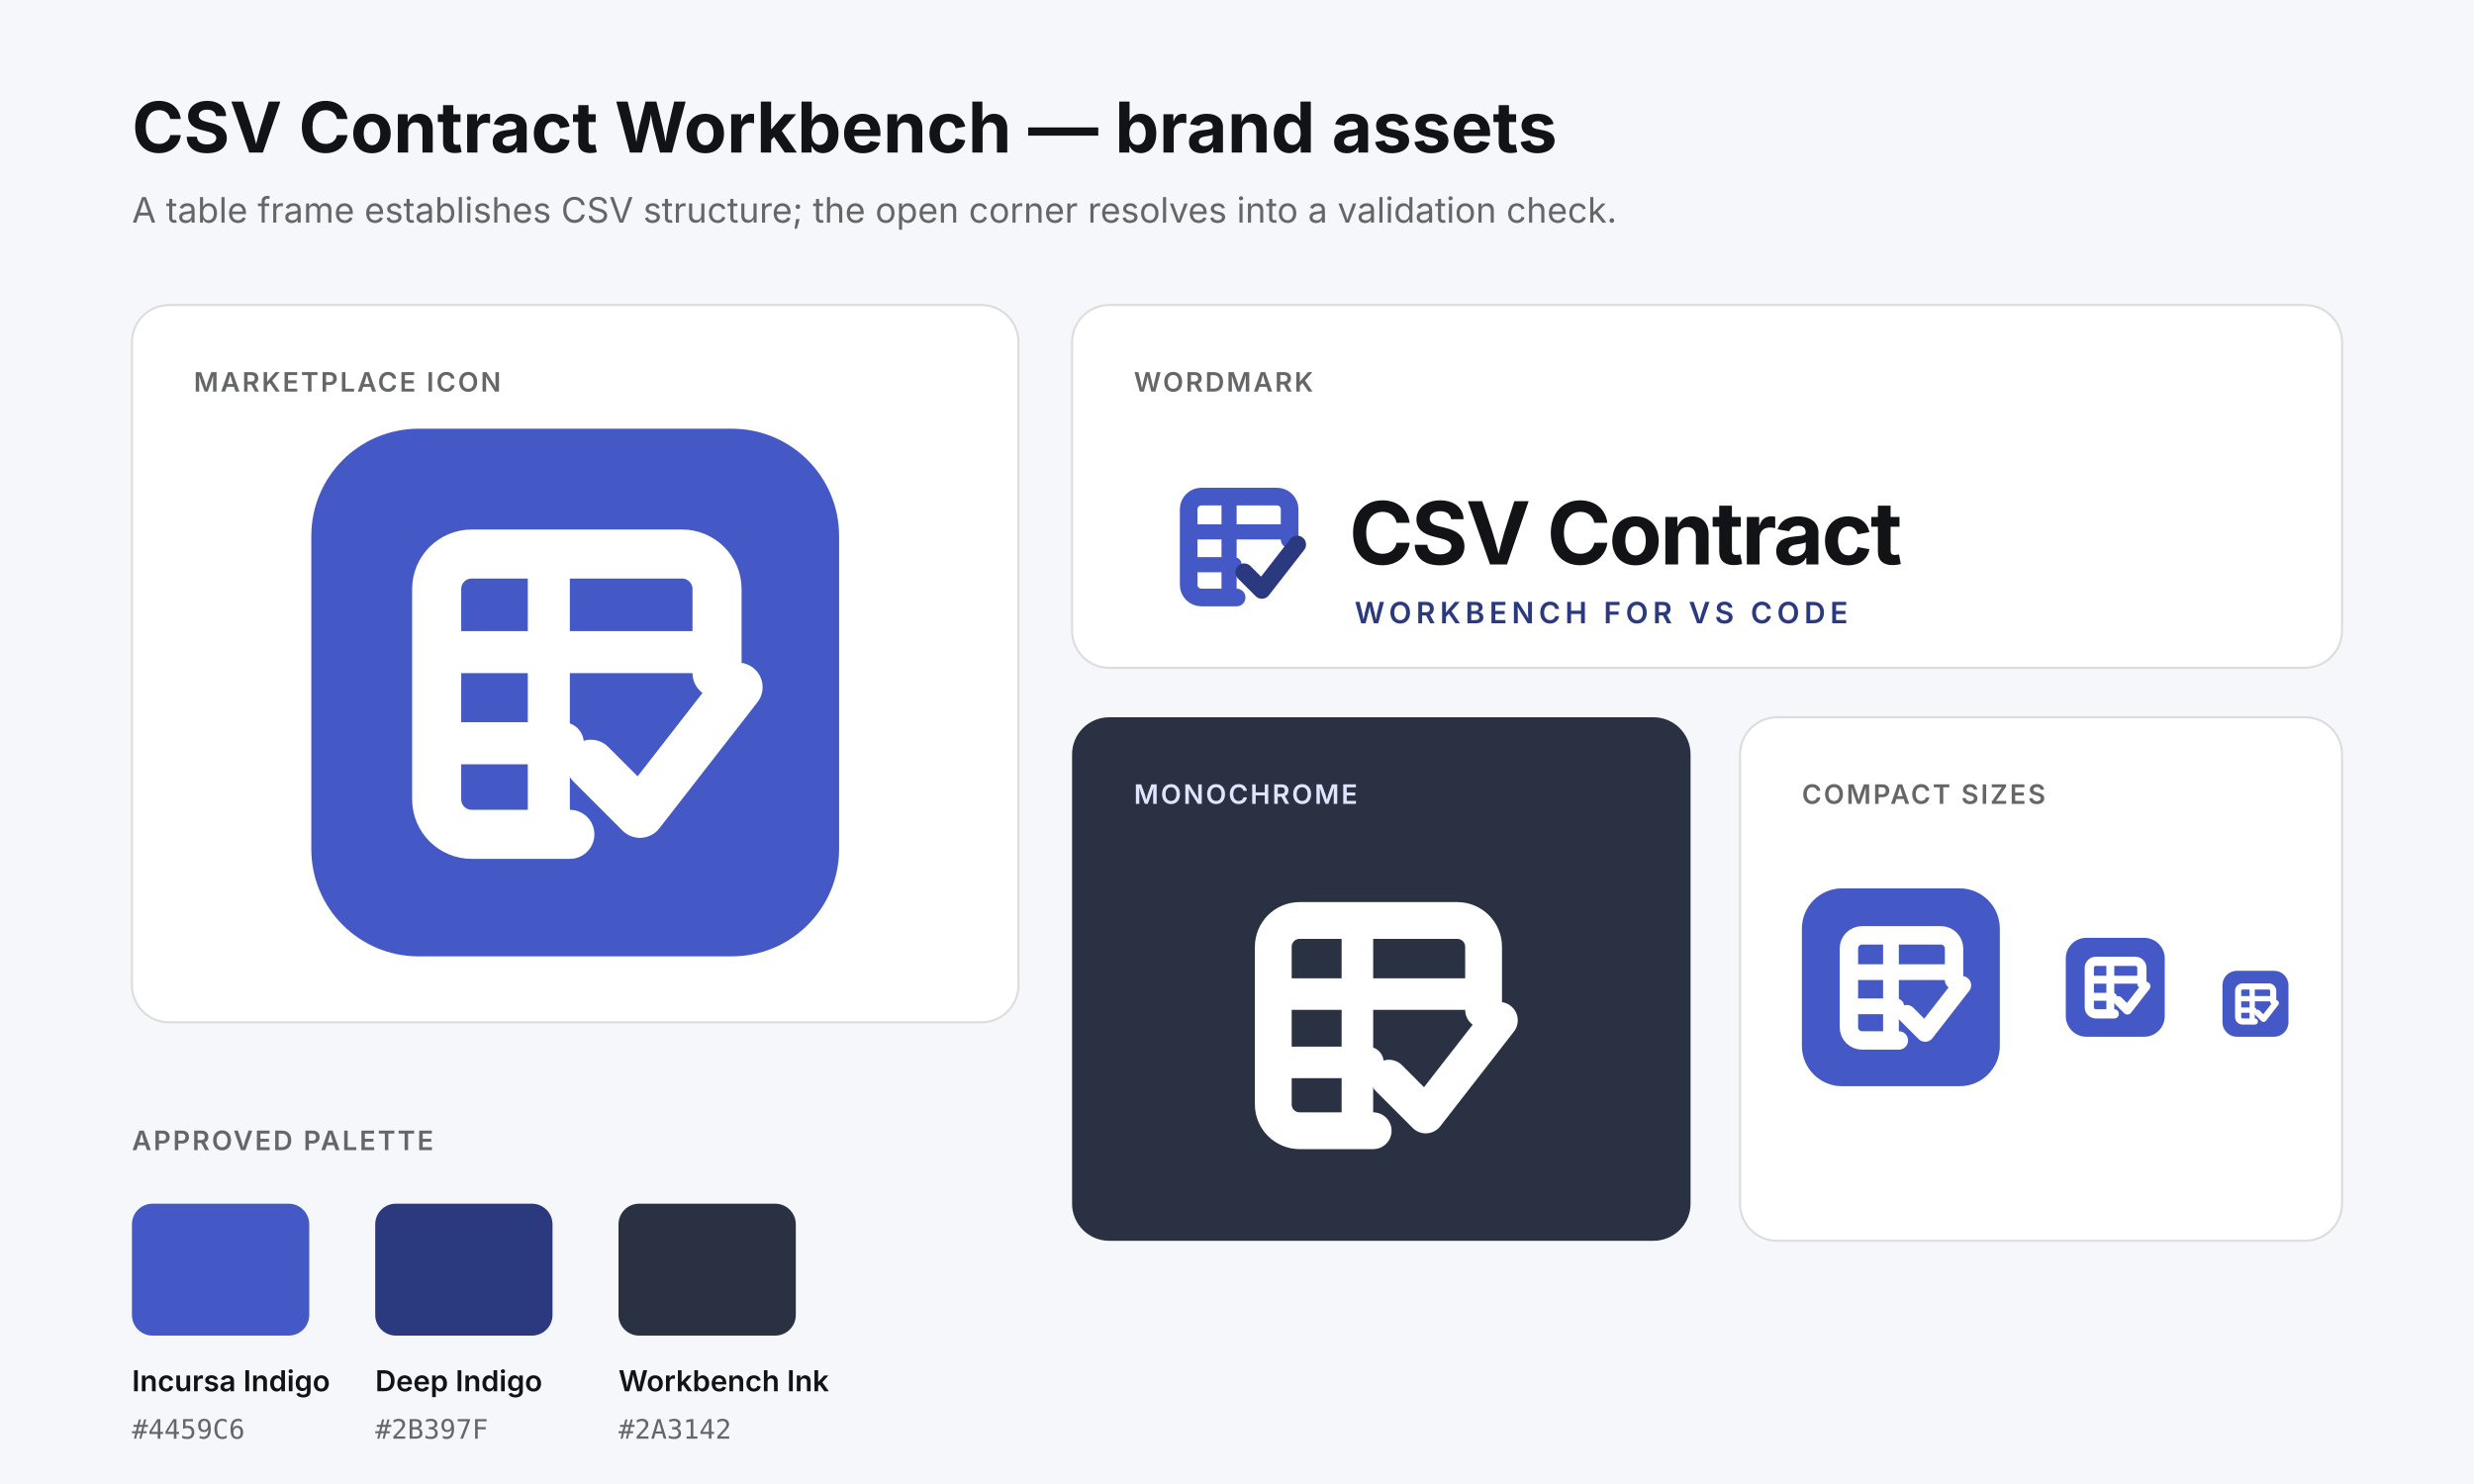
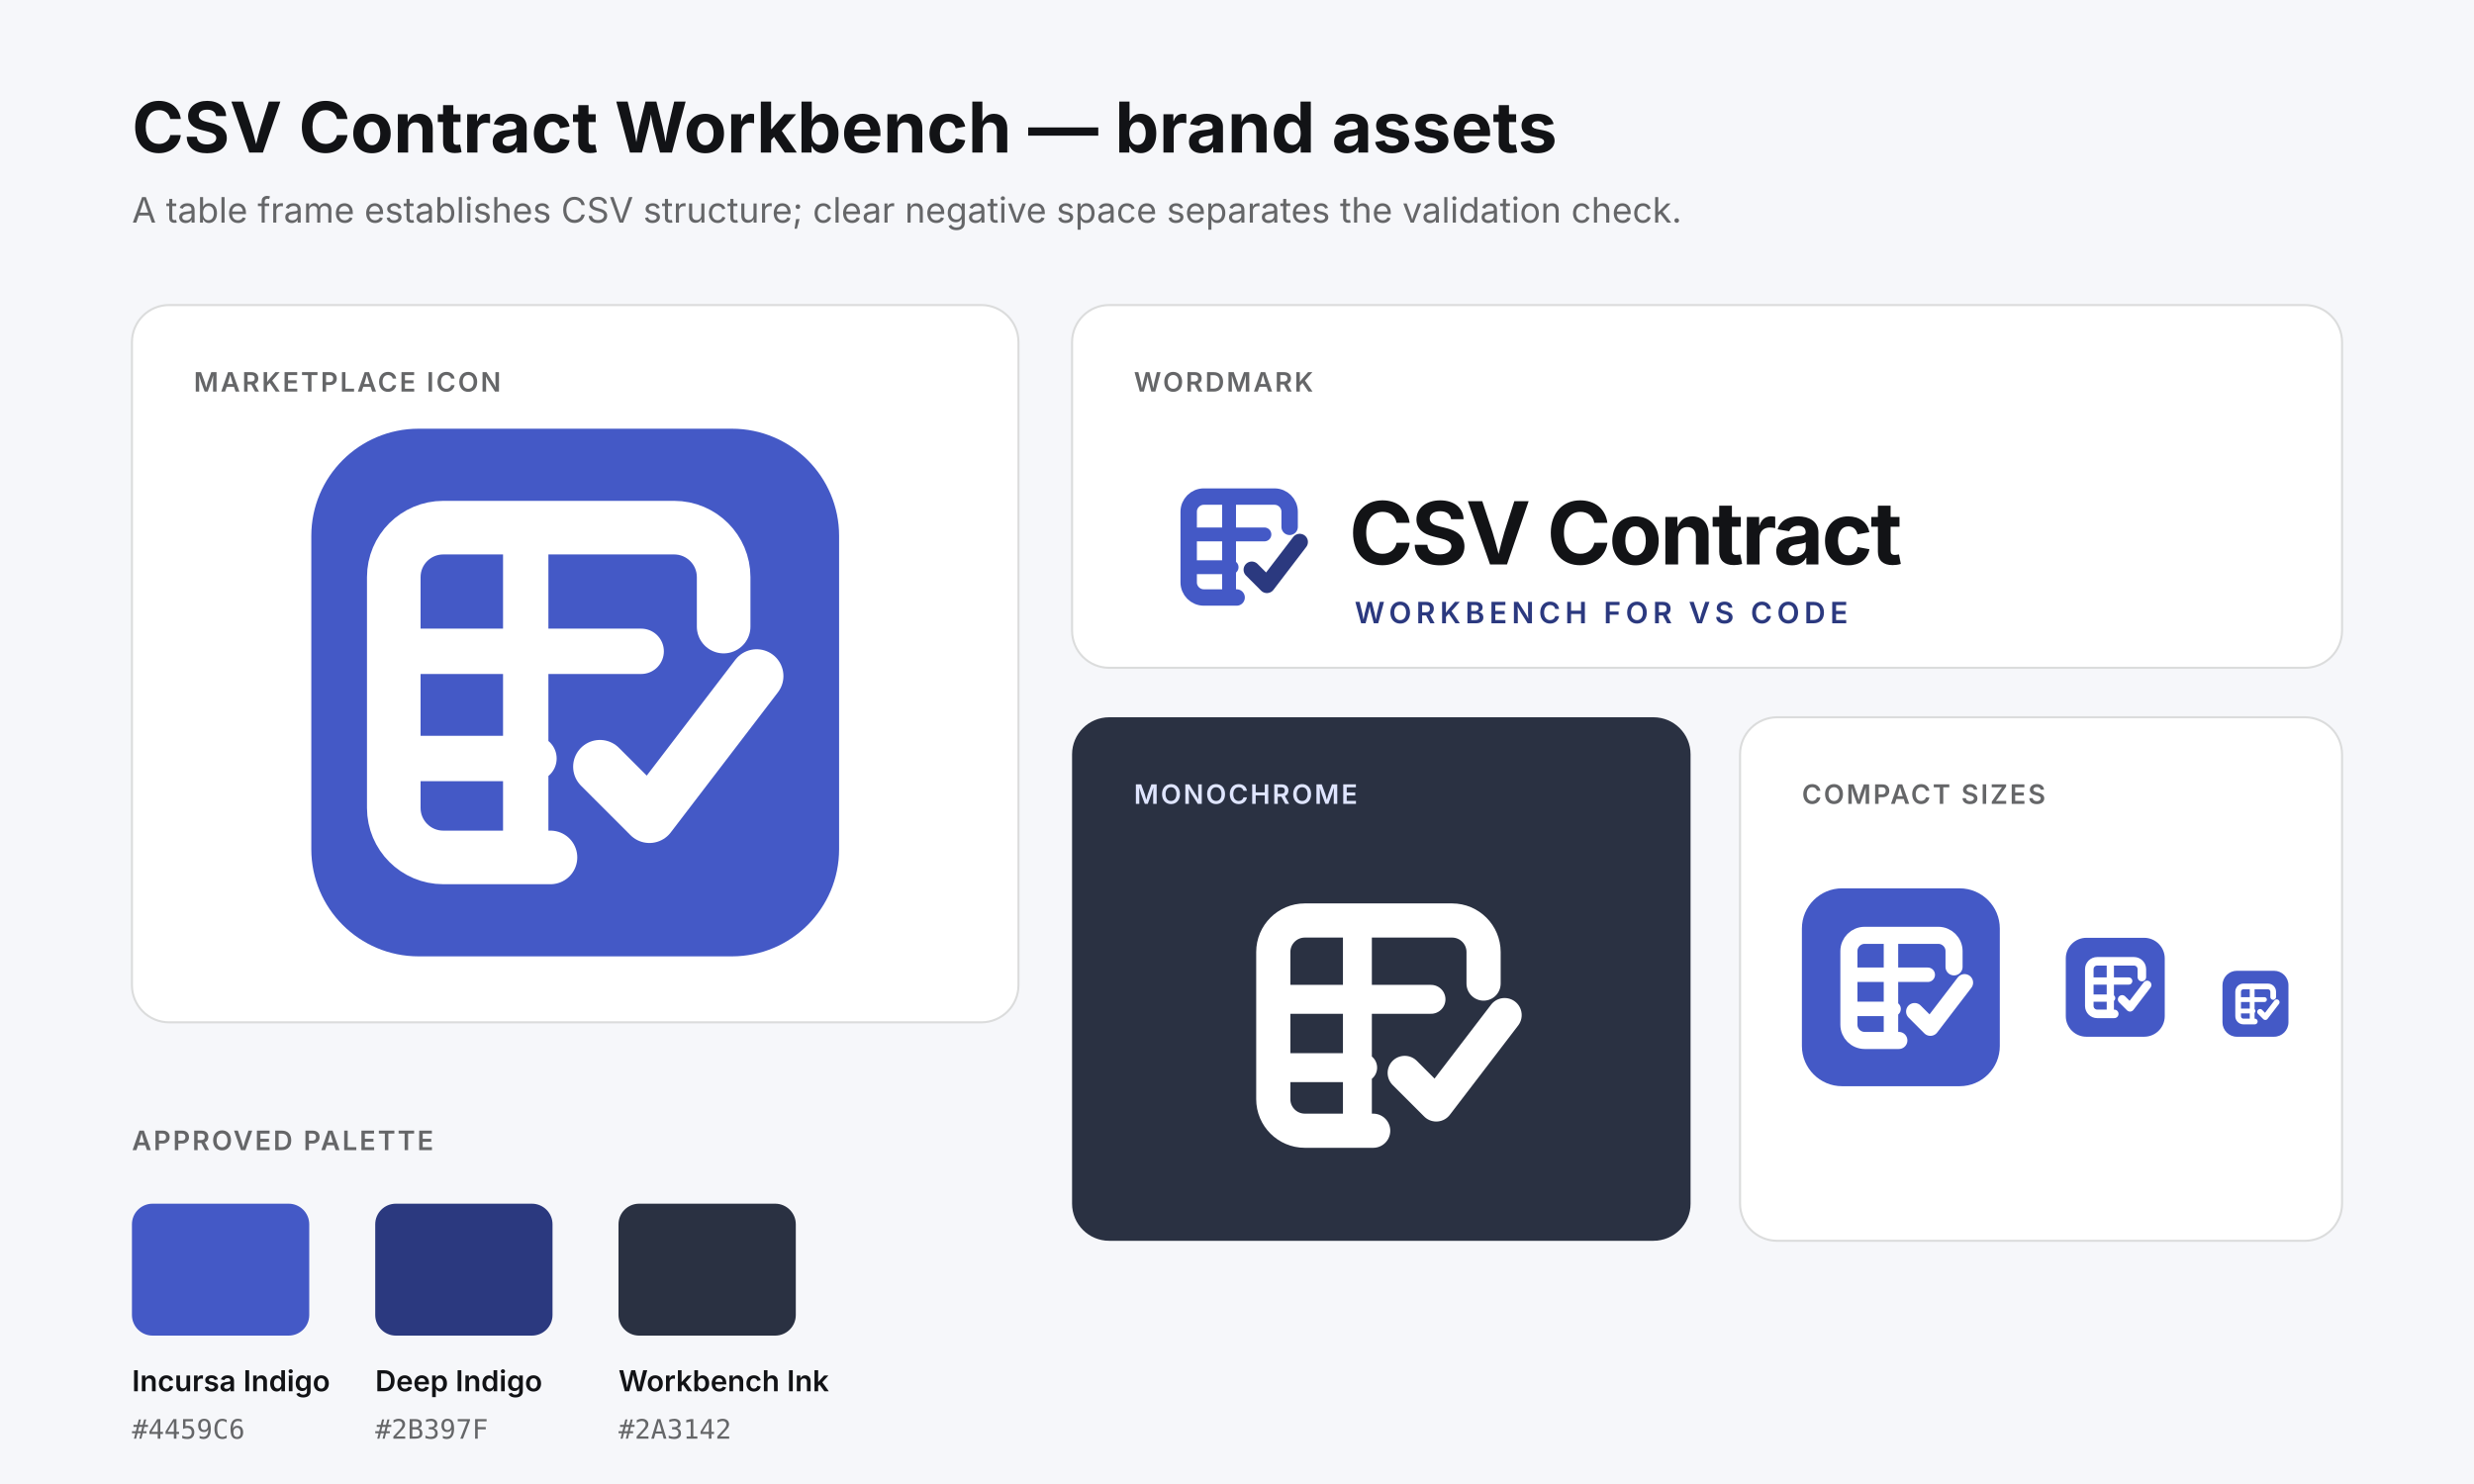
<svg xmlns="http://www.w3.org/2000/svg" width="1200" height="720" viewBox="0 0 1200 720" role="img" aria-labelledby="title desc">
  <rect width="1200" height="720" fill="#F6F7FA" />
  <text x="64" y="74" fill="#121316" font-family="Segoe UI, Inter, Arial, sans-serif" font-size="34" font-weight="700">CSV Contract Workbench — brand assets</text>
-   <text x="64" y="108" fill="#656668" font-family="Segoe UI, Inter, Arial, sans-serif" font-size="17">A table frame establishes CSV structure; the open corner resolves into a validation check.</text>
+   <text x="64" y="108" fill="#656668" font-family="Segoe UI, Inter, Arial, sans-serif" font-size="17">A table frame establishes CSV structure; clear negative space separates the validation check.</text>
  <rect x="64" y="148" width="430" height="348" rx="18" fill="#FFFFFF" stroke="#DBDCDC" />
  <text x="94" y="190" fill="#656668" font-family="Segoe UI, Inter, Arial, sans-serif" font-size="13" font-weight="600" letter-spacing="1">MARKETPLACE ICON</text>
  <g transform="translate(151 208)">
    <rect width="256" height="256" rx="52" fill="#4459C6" />
-     <g transform="translate(20 20) scale(3.4)" fill="none" stroke="#FFFFFF" stroke-linecap="round" stroke-linejoin="round">
-       <path d="M31 52H17a5 5 0 0 1-5-5V17a5 5 0 0 1 5-5H47a5 5 0 0 1 5 5V29" stroke-width="7" />
-       <path d="M12 26H52M12 39H30M28 12V52" stroke-width="6" />
-       <path d="M34 42L41 49L55 31" stroke-width="7" />
+     <g transform="translate(-8 0) scale(4)" fill="none" stroke="#FFFFFF" stroke-linecap="round" stroke-linejoin="round">
+       <path d="M31 52H18a6 6 0 0 1-6-6V18a6 6 0 0 1 6-6H46a6 6 0 0 1 6 6V24" stroke-width="6.5" />
+       <path d="M12 27H42M12 40H29M28 12V52" stroke-width="5.5" />
+       <path d="M37 41L43 47L56 30" stroke-width="6.5" />
    </g>
  </g>
  <rect x="520" y="148" width="616" height="176" rx="18" fill="#FFFFFF" stroke="#DBDCDC" />
  <text x="550" y="190" fill="#656668" font-family="Segoe UI, Inter, Arial, sans-serif" font-size="13" font-weight="600" letter-spacing="1">WORDMARK</text>
  <g transform="translate(551 214) scale(1.36)">
    <g transform="translate(8 9) scale(0.9)" fill="none" stroke="#4459C6" stroke-linecap="round" stroke-linejoin="round">
-       <path d="M31 52H17a5 5 0 0 1-5-5V17a5 5 0 0 1 5-5H47a5 5 0 0 1 5 5V29" stroke-width="7" />
-       <path d="M12 26H52M12 39H30M28 12V52" stroke-width="6" />
-       <path d="M34 42L41 49L55 31" stroke="#2B397F" stroke-width="7" />
+       <path d="M31 52H18a6 6 0 0 1-6-6V18a6 6 0 0 1 6-6H46a6 6 0 0 1 6 6V24" stroke-width="6.5" />
+       <path d="M12 27H42M12 40H29M28 12V52" stroke-width="5.5" />
+       <path d="M37 41L43 47L56 30" stroke="#2B397F" stroke-width="6.5" />
    </g>
    <text x="76" y="44" fill="#121316" font-family="Segoe UI, Inter, Arial, sans-serif" font-size="31" font-weight="700" letter-spacing="-0.8">CSV Contract</text>
    <text x="78" y="65" fill="#2B397F" font-family="Segoe UI, Inter, Arial, sans-serif" font-size="10.5" font-weight="600" letter-spacing="1.65">WORKBENCH FOR VS CODE</text>
  </g>
  <rect x="520" y="348" width="300" height="254" rx="18" fill="#2A3142" />
  <text x="550" y="390" fill="#DFE5FF" font-family="Segoe UI, Inter, Arial, sans-serif" font-size="13" font-weight="600" letter-spacing="1">MONOCHROME</text>
  <g transform="translate(587 416) scale(2.55)" fill="none" stroke="#FFFFFF" stroke-linecap="round" stroke-linejoin="round">
-     <path d="M31 52H17a5 5 0 0 1-5-5V17a5 5 0 0 1 5-5H47a5 5 0 0 1 5 5V29" stroke-width="7" />
-     <path d="M12 26H52M12 39H30M28 12V52" stroke-width="6" />
-     <path d="M34 42L41 49L55 31" stroke-width="7" />
+     <path d="M31 52H18a6 6 0 0 1-6-6V18a6 6 0 0 1 6-6H46a6 6 0 0 1 6 6V24" stroke-width="6.5" />
+     <path d="M12 27H42M12 40H29M28 12V52" stroke-width="5.5" />
+     <path d="M37 41L43 47L56 30" stroke-width="6.5" />
  </g>
  <rect x="844" y="348" width="292" height="254" rx="18" fill="#FFFFFF" stroke="#DBDCDC" />
  <text x="874" y="390" fill="#656668" font-family="Segoe UI, Inter, Arial, sans-serif" font-size="13" font-weight="600" letter-spacing="1">COMPACT SIZES</text>
  <g transform="translate(874 431)">
    <g transform="scale(1.5)">
      <rect width="64" height="64" rx="13" fill="#4459C6" />
      <g transform="translate(5 5) scale(0.85)" fill="none" stroke="#FFFFFF" stroke-linecap="round" stroke-linejoin="round">
-         <path d="M31 52H17a5 5 0 0 1-5-5V17a5 5 0 0 1 5-5H47a5 5 0 0 1 5 5V29" stroke-width="7" />
-         <path d="M12 26H52M12 39H30M28 12V52" stroke-width="6" />
-         <path d="M34 42L41 49L55 31" stroke-width="7" />
+         <path d="M31 52H18a6 6 0 0 1-6-6V18a6 6 0 0 1 6-6H46a6 6 0 0 1 6 6V24" stroke-width="6.5" />
+         <path d="M12 27H42M12 40H29M28 12V52" stroke-width="5.5" />
+         <path d="M37 41L43 47L56 30" stroke-width="6.5" />
      </g>
    </g>
    <g transform="translate(128 24)">
      <rect width="48" height="48" rx="10" fill="#4459C6" />
      <g transform="translate(3.75 3.75) scale(0.6375)" fill="none" stroke="#FFFFFF" stroke-linecap="round" stroke-linejoin="round">
-         <path d="M31 52H17a5 5 0 0 1-5-5V17a5 5 0 0 1 5-5H47a5 5 0 0 1 5 5V29" stroke-width="7" />
-         <path d="M12 26H52M12 39H30M28 12V52" stroke-width="6" />
-         <path d="M34 42L41 49L55 31" stroke-width="7" />
+         <path d="M31 52H18a6 6 0 0 1-6-6V18a6 6 0 0 1 6-6H46a6 6 0 0 1 6 6V24" stroke-width="6.5" />
+         <path d="M12 27H42M12 40H29M28 12V52" stroke-width="5.5" />
+         <path d="M37 41L43 47L56 30" stroke-width="6.5" />
      </g>
    </g>
    <g transform="translate(204 40)">
      <rect width="32" height="32" rx="7" fill="#4459C6" />
      <g transform="translate(2.5 2.5) scale(0.425)" fill="none" stroke="#FFFFFF" stroke-linecap="round" stroke-linejoin="round">
-         <path d="M31 52H17a5 5 0 0 1-5-5V17a5 5 0 0 1 5-5H47a5 5 0 0 1 5 5V29" stroke-width="7" />
-         <path d="M12 26H52M12 39H30M28 12V52" stroke-width="6" />
-         <path d="M34 42L41 49L55 31" stroke-width="7" />
+         <path d="M31 52H18a6 6 0 0 1-6-6V18a6 6 0 0 1 6-6H46a6 6 0 0 1 6 6V24" stroke-width="6.5" />
+         <path d="M12 27H42M12 40H29M28 12V52" stroke-width="5.5" />
+         <path d="M37 41L43 47L56 30" stroke-width="6.5" />
      </g>
    </g>
  </g>
  <text x="64" y="558" fill="#656668" font-family="Segoe UI, Inter, Arial, sans-serif" font-size="13" font-weight="600" letter-spacing="1">APPROVED PALETTE</text>
  <rect x="64" y="584" width="86" height="64" rx="10" fill="#4459C6" />
  <text x="64" y="675" fill="#121316" font-family="Segoe UI, Inter, Arial, sans-serif" font-size="14" font-weight="600">Incursa Indigo</text>
  <text x="64" y="698" fill="#656668" font-family="Consolas, monospace" font-size="13">#4459C6</text>
  <rect x="182" y="584" width="86" height="64" rx="10" fill="#2B397F" />
  <text x="182" y="675" fill="#121316" font-family="Segoe UI, Inter, Arial, sans-serif" font-size="14" font-weight="600">Deep Indigo</text>
  <text x="182" y="698" fill="#656668" font-family="Consolas, monospace" font-size="13">#2B397F</text>
  <rect x="300" y="584" width="86" height="64" rx="10" fill="#2A3142" />
  <text x="300" y="675" fill="#121316" font-family="Segoe UI, Inter, Arial, sans-serif" font-size="14" font-weight="600">Workbench Ink</text>
  <text x="300" y="698" fill="#656668" font-family="Consolas, monospace" font-size="13">#2A3142</text>
</svg>
